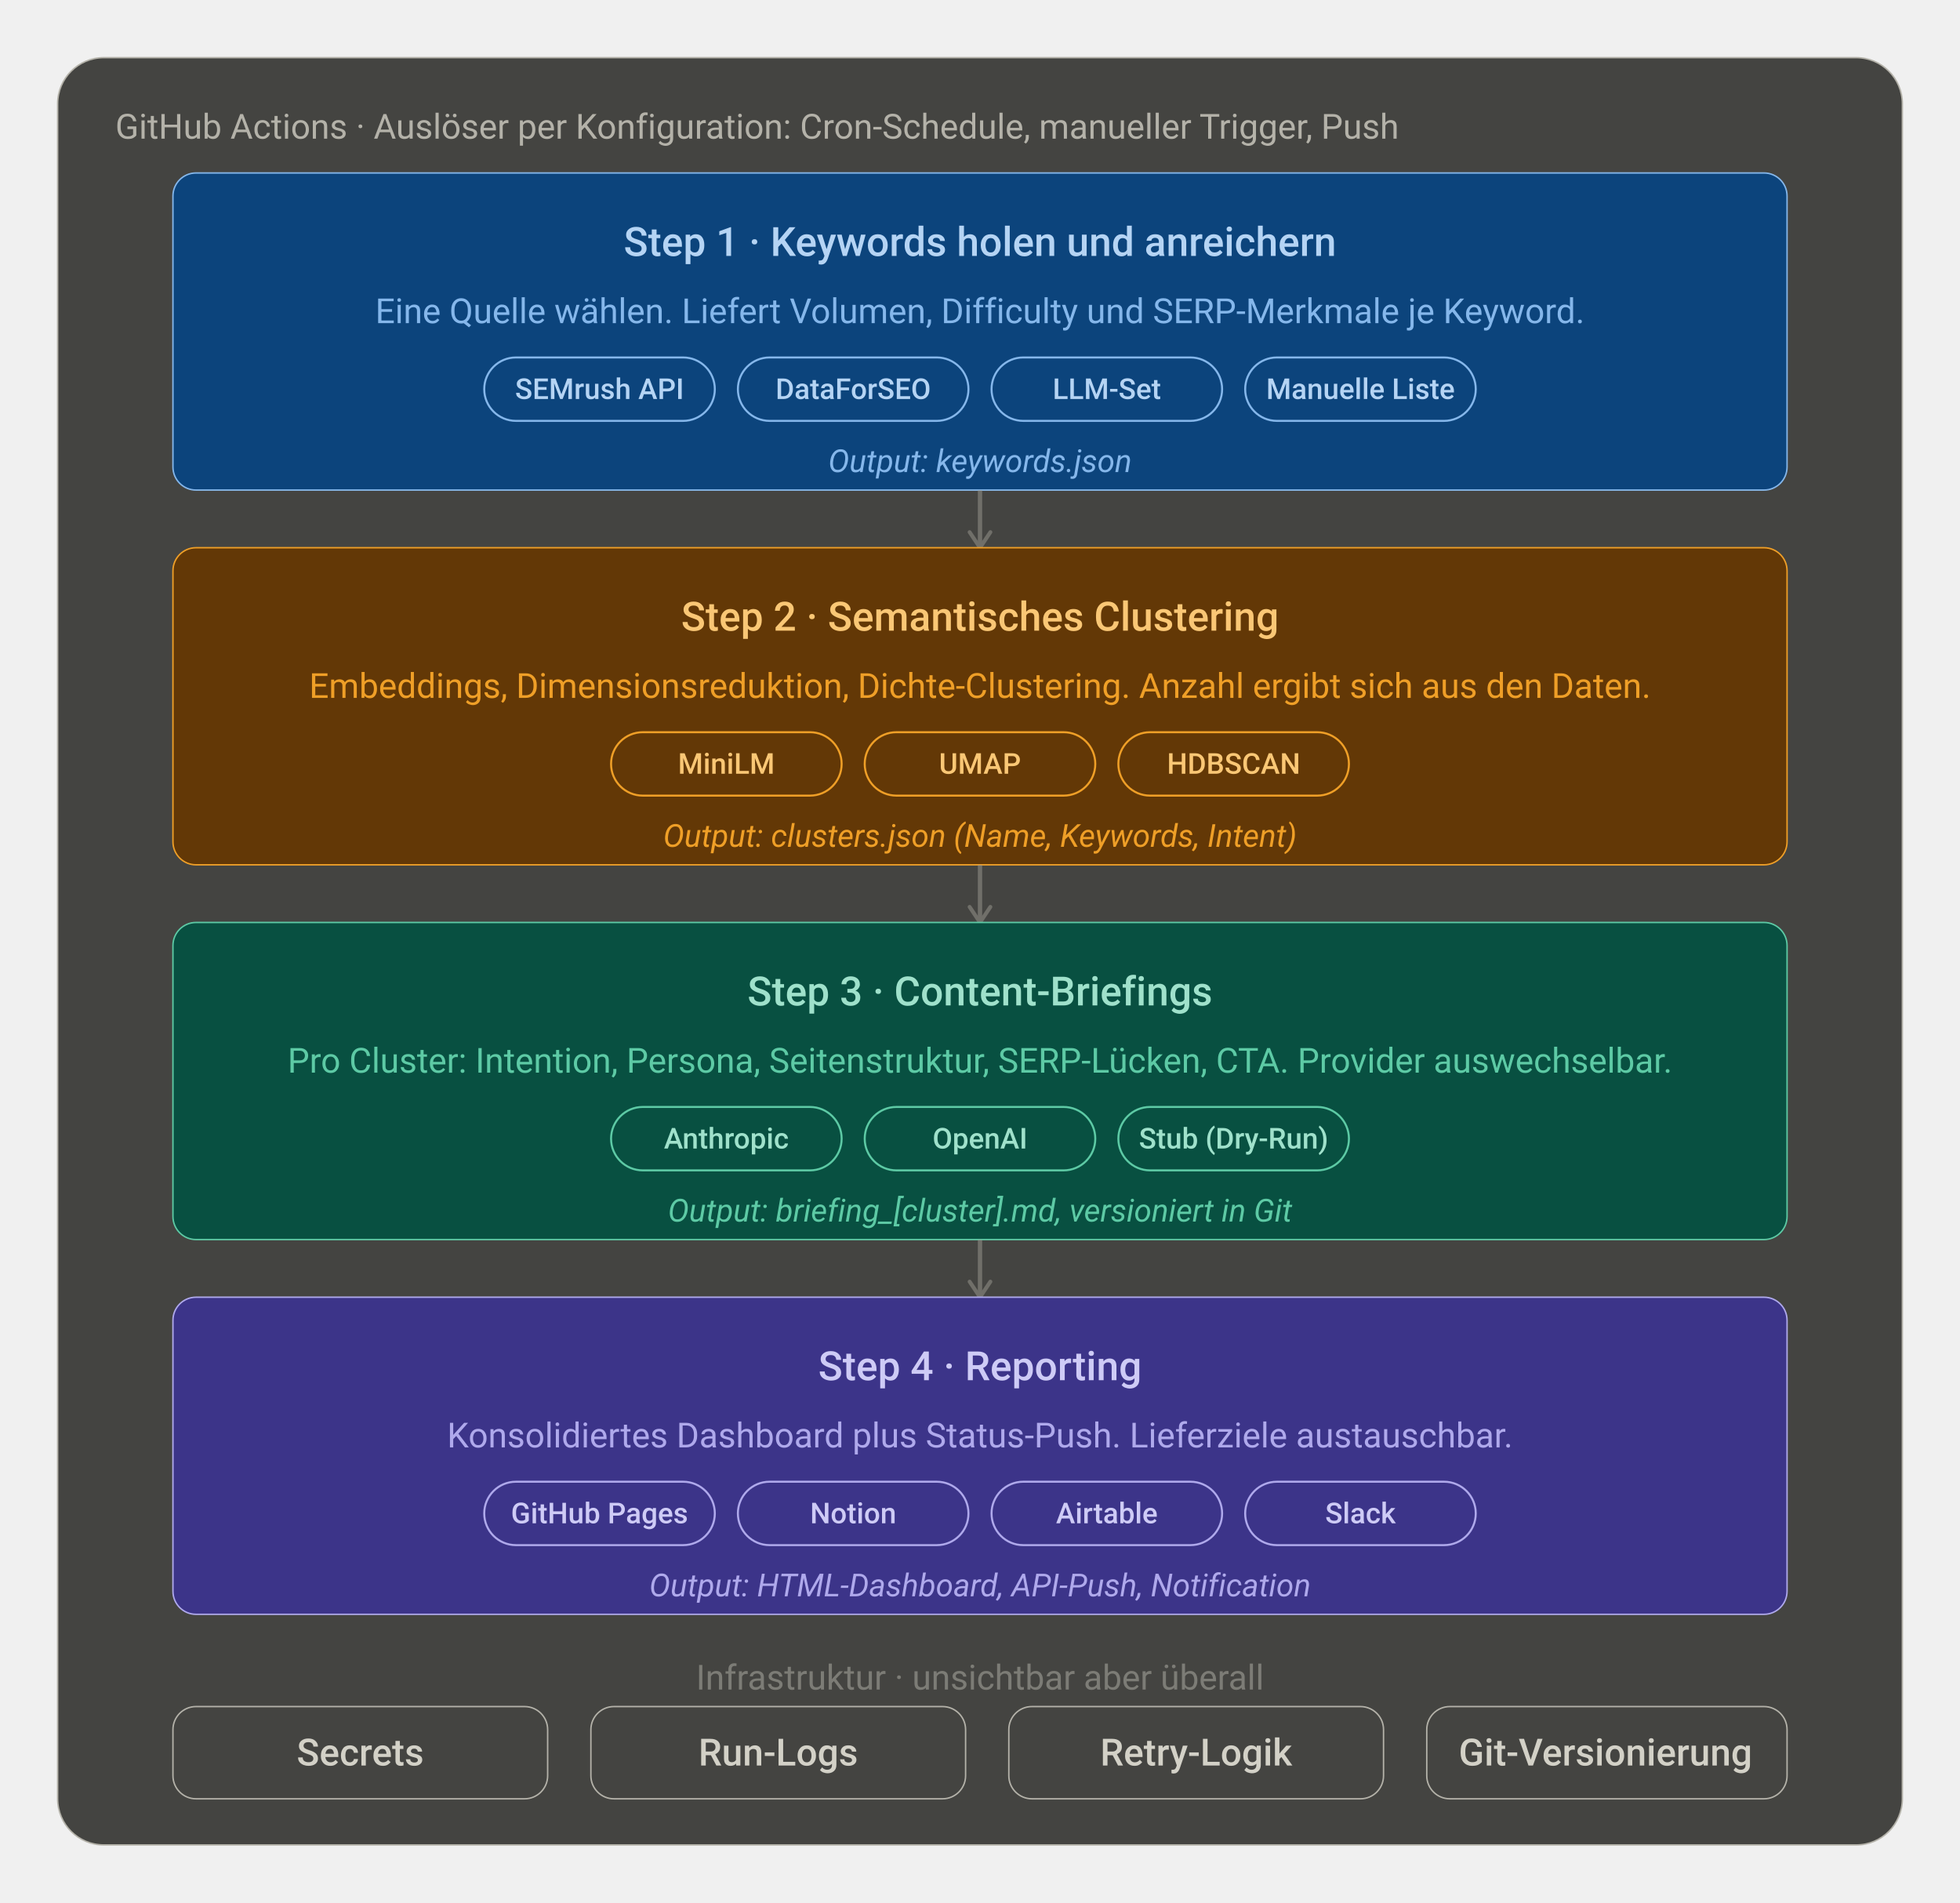
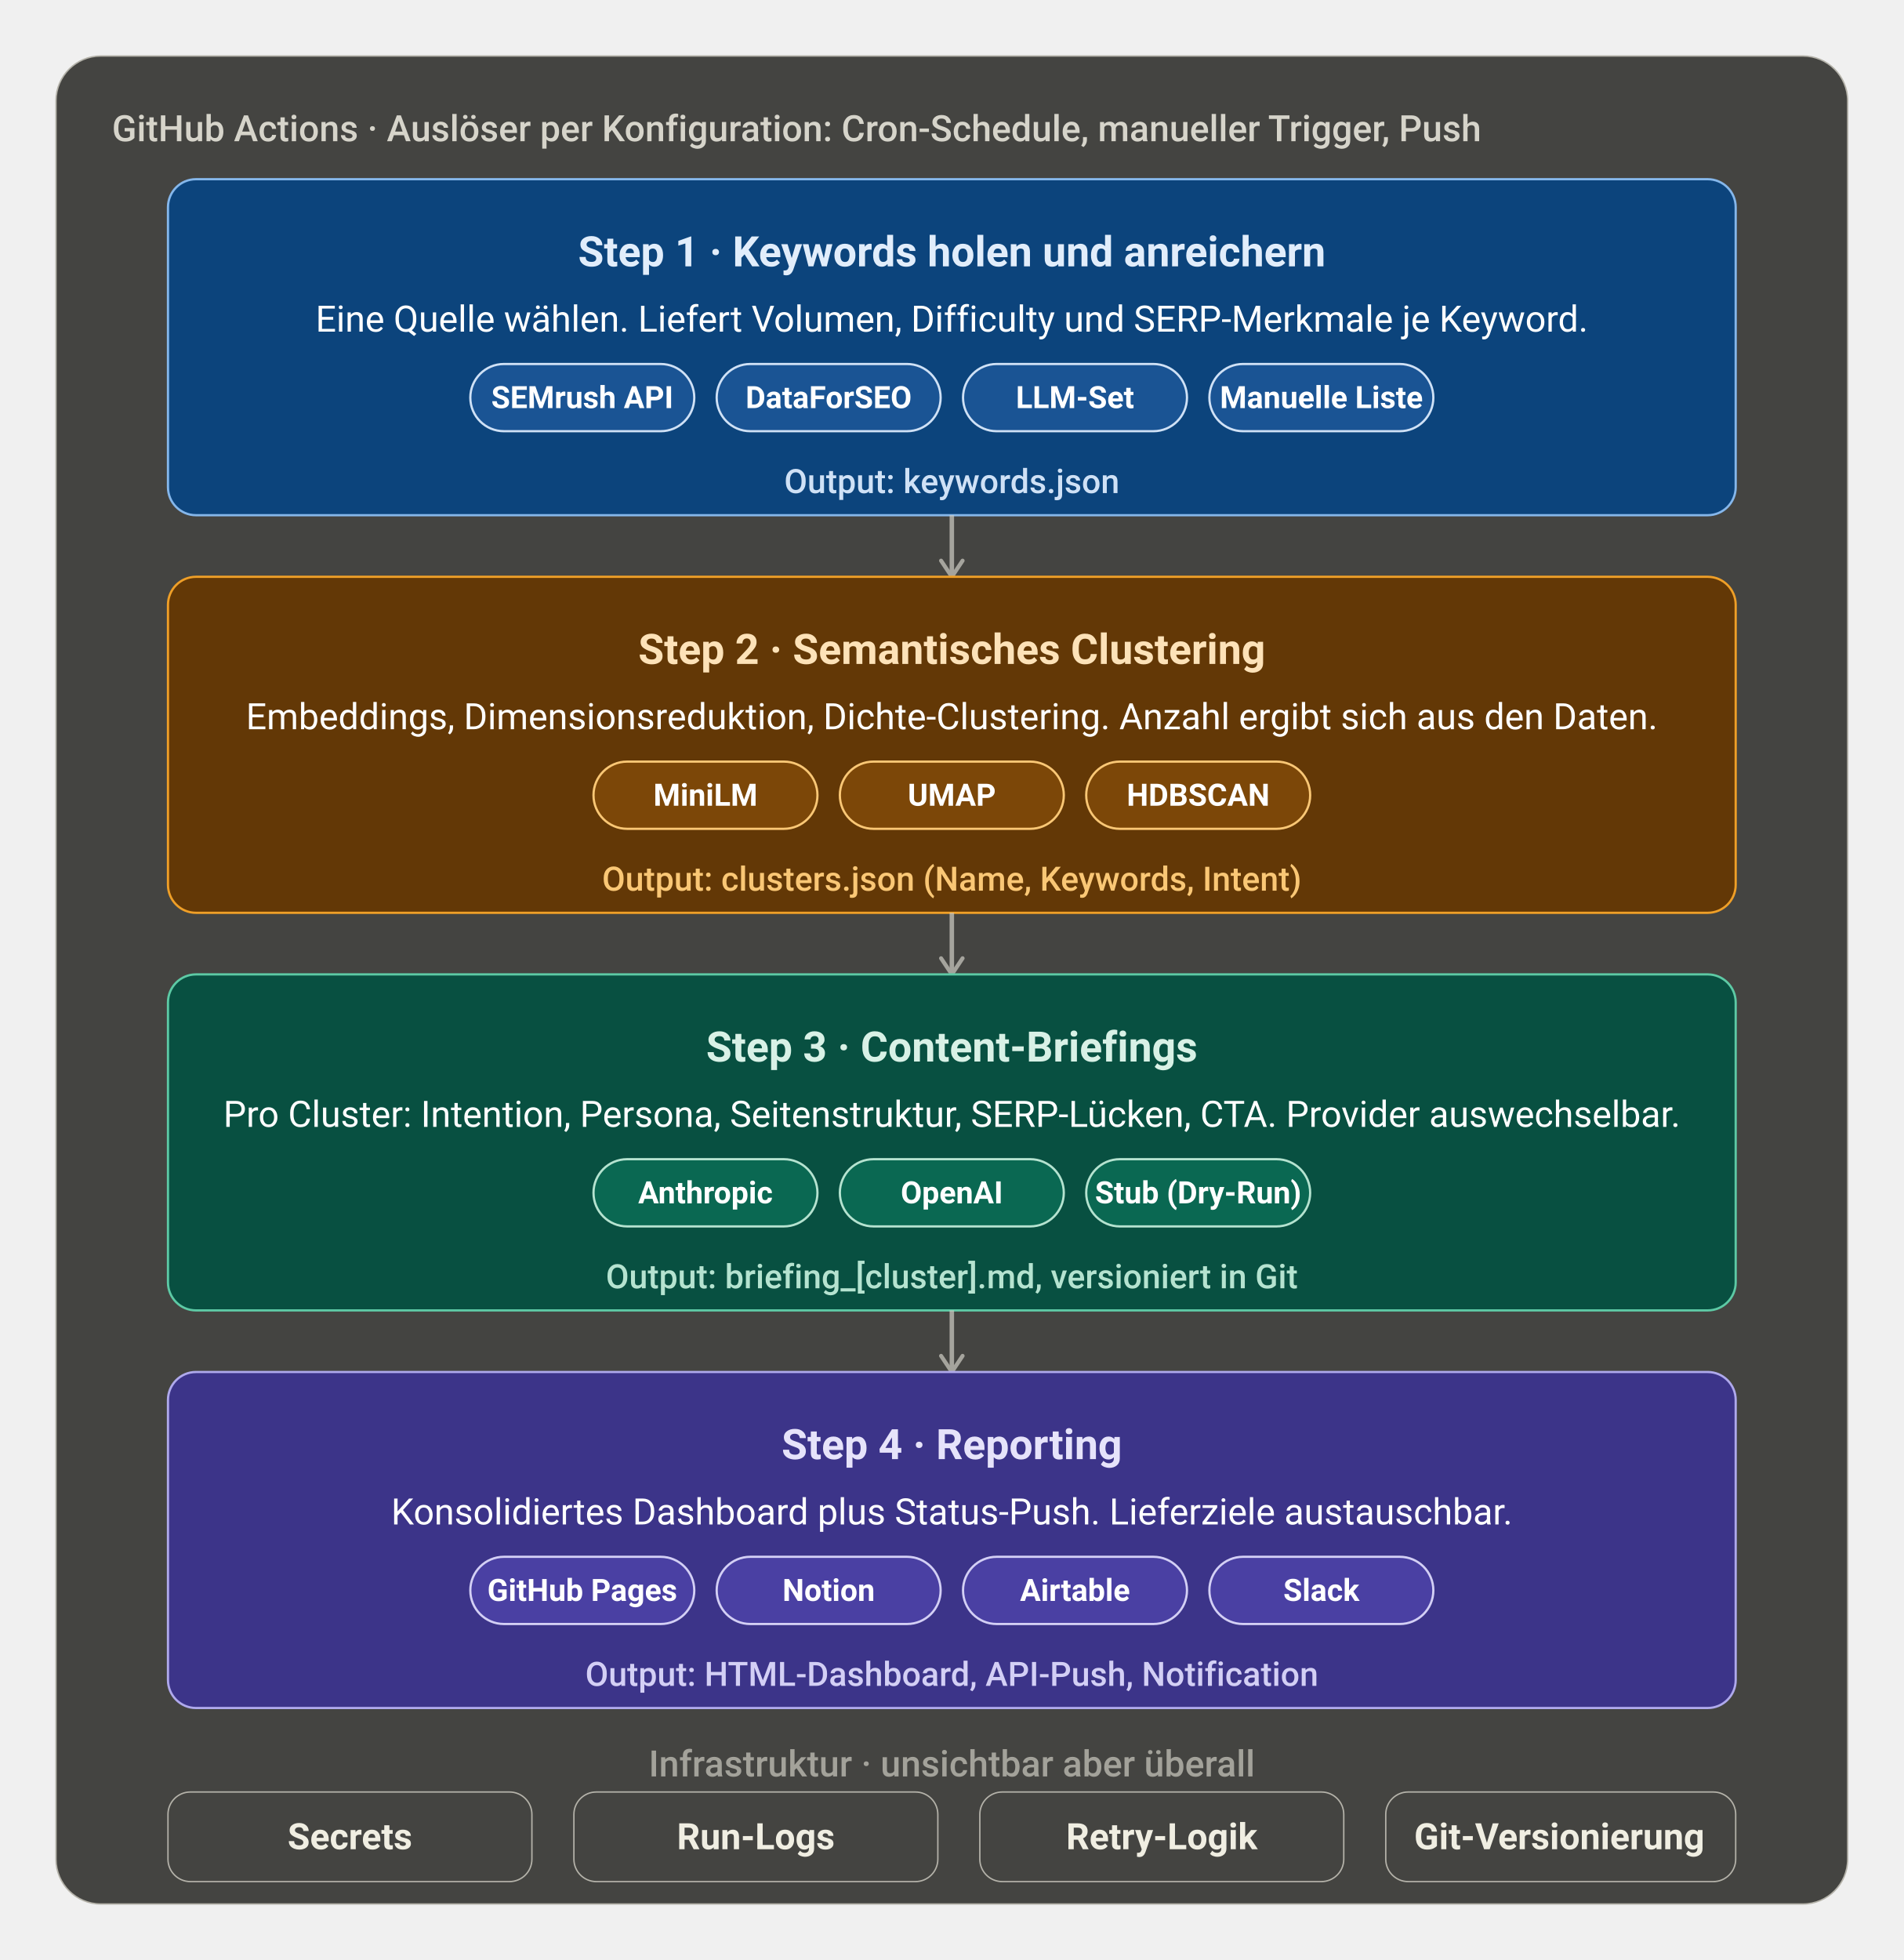
- <svg xmlns="http://www.w3.org/2000/svg" width="100%" viewBox="0 0 680 660" role="img" font-family="-apple-system, BlinkMacSystemFont, 'Segoe UI', Roboto, sans-serif">
+ <svg xmlns="http://www.w3.org/2000/svg" width="100%" viewBox="0 0 680 700" role="img" font-family="-apple-system, BlinkMacSystemFont, 'Segoe UI', Roboto, sans-serif">
  <defs>
    <marker id="arrow" viewBox="0 0 10 10" refX="8" refY="5" markerWidth="6" markerHeight="6" orient="auto-start-reverse">
-       <path d="M2 1L8 5L2 9" fill="none" stroke="#9c9a92" stroke-width="1.5" stroke-linecap="round" stroke-linejoin="round" />
+       <path d="M2 1L8 5L2 9" fill="none" stroke="#cfcdc4" stroke-width="1.5" stroke-linecap="round" stroke-linejoin="round" />
    </marker>
    <style>
+       text { fill: #f5f5f0; }
      .container { fill: #444441; stroke: #b4b2a9; stroke-width: 0.5; }
-       .container-label { fill: #b4b2a9; font-size: 12px; }
-       .step-blue   { fill: #0c447c; stroke: #85b7eb; stroke-width: 0.5; }
-       .step-orange { fill: #633806; stroke: #ef9f27; stroke-width: 0.5; }
-       .step-green  { fill: #085041; stroke: #5dcaa5; stroke-width: 0.5; }
-       .step-purple { fill: #3c3489; stroke: #afa9ec; stroke-width: 0.5; }
-       .title-blue   { fill: #b5d4f4; font-size: 14px; font-weight: 500; }
-       .title-orange { fill: #fac775; font-size: 14px; font-weight: 500; }
-       .title-green  { fill: #9fe1cb; font-size: 14px; font-weight: 500; }
-       .title-purple { fill: #cecbf6; font-size: 14px; font-weight: 500; }
-       .desc-blue   { fill: #85b7eb; font-size: 12px; }
-       .desc-orange { fill: #ef9f27; font-size: 12px; }
-       .desc-green  { fill: #5dcaa5; font-size: 12px; }
-       .desc-purple { fill: #afa9ec; font-size: 12px; }
-       .out { font-size: 11px; font-style: italic; }
-       .out-blue   { fill: #85b7eb; }
-       .out-orange { fill: #ef9f27; }
-       .out-green  { fill: #5dcaa5; }
-       .out-purple { fill: #afa9ec; }
-       .chip-blue   { fill: #0c447c; stroke: #85b7eb; stroke-width: 0.7; }
-       .chip-orange { fill: #633806; stroke: #ef9f27; stroke-width: 0.7; }
-       .chip-green  { fill: #085041; stroke: #5dcaa5; stroke-width: 0.7; }
-       .chip-purple { fill: #3c3489; stroke: #afa9ec; stroke-width: 0.7; }
-       .chip-text { font-size: 10px; font-weight: 500; }
-       .chip-text-blue   { fill: #b5d4f4; }
-       .chip-text-orange { fill: #fac775; }
-       .chip-text-green  { fill: #9fe1cb; }
-       .chip-text-purple { fill: #cecbf6; }
-       .arrow-line { stroke: #9c9a92; stroke-width: 1.5; opacity: 0.5; fill: none; }
-       .infra-label { fill: #c2c0b6; font-size: 12px; opacity: 0.45; }
-       .infra-box { fill: #444441; stroke: #b4b2a9; stroke-width: 0.5; }
-       .infra-text { fill: #d3d1c7; font-size: 13px; font-weight: 500; }
+       .container-label { fill: #d6d4ca; font-size: 13px; font-weight: 500; }
+       .step-blue   { fill: #0c447c; stroke: #85b7eb; stroke-width: 0.8; }
+       .step-orange { fill: #633806; stroke: #ef9f27; stroke-width: 0.8; }
+       .step-green  { fill: #085041; stroke: #5dcaa5; stroke-width: 0.8; }
+       .step-purple { fill: #3c3489; stroke: #afa9ec; stroke-width: 0.8; }
+       .title       { font-size: 15px; font-weight: 600; }
+       .title-blue   { fill: #e1edfb; }
+       .title-orange { fill: #fde2b8; }
+       .title-green  { fill: #d8f1e6; }
+       .title-purple { fill: #e6e3fa; }
+       .desc { font-size: 13px; fill: #ffffff; }
+       .chip-blue   { fill: #1a5494; stroke: #cfe1f6; stroke-width: 0.8; }
+       .chip-orange { fill: #7c4708; stroke: #fac775; stroke-width: 0.8; }
+       .chip-green  { fill: #0a6852; stroke: #b5e3d0; stroke-width: 0.8; }
+       .chip-purple { fill: #4a40a3; stroke: #d3cff5; stroke-width: 0.8; }
+       .chip-text   { font-size: 11px; font-weight: 600; fill: #ffffff; }
+       .out         { font-size: 12px; font-weight: 500; }
+       .out-blue    { fill: #cfe1f6; }
+       .out-orange  { fill: #fac775; }
+       .out-green   { fill: #b5e3d0; }
+       .out-purple  { fill: #d3cff5; }
+       .arrow-line  { stroke: #cfcdc4; stroke-width: 1.6; opacity: 0.7; fill: none; }
+       .infra-label { fill: #d6d4ca; font-size: 13px; font-weight: 500; opacity: 0.65; }
+       .infra-box   { fill: #444441; stroke: #b4b2a9; stroke-width: 0.5; }
+       .infra-text  { fill: #f0eee2; font-size: 13px; font-weight: 600; }
      .mid { text-anchor: middle; dominant-baseline: central; }
    </style>
  </defs>
-   <rect x="20" y="20" width="640" height="620" rx="16" class="container" />
-   <text x="40" y="44" class="container-label" dominant-baseline="central">GitHub Actions · Auslöser per Konfiguration: Cron-Schedule, manueller Trigger, Push</text>
-   <rect x="60" y="60" width="560" height="110" rx="8" class="step-blue" />
-   <text x="340" y="84" class="title-blue mid">Step 1 · Keywords holen und anreichern</text>
-   <text x="340" y="108" class="desc-blue mid">Eine Quelle wählen. Liefert Volumen, Difficulty und SERP-Merkmale je Keyword.</text>
+   <rect x="20" y="20" width="640" height="660" rx="16" class="container" />
+   <text x="40" y="46" class="container-label" dominant-baseline="central">GitHub Actions · Auslöser per Konfiguration: Cron-Schedule, manueller Trigger, Push</text>
+   <rect x="60" y="64" width="560" height="120" rx="10" class="step-blue" />
+   <text x="340" y="90" class="title title-blue mid">Step 1 · Keywords holen und anreichern</text>
+   <text x="340" y="114" class="desc mid">Eine Quelle wählen. Liefert Volumen, Difficulty und SERP-Merkmale je Keyword.</text>
  <g>
-     <rect x="168" y="124" width="80" height="22" rx="11" class="chip-blue" />
-     <text x="208" y="135" class="chip-text chip-text-blue mid">SEMrush API</text>
-     <rect x="256" y="124" width="80" height="22" rx="11" class="chip-blue" />
-     <text x="296" y="135" class="chip-text chip-text-blue mid">DataForSEO</text>
-     <rect x="344" y="124" width="80" height="22" rx="11" class="chip-blue" />
-     <text x="384" y="135" class="chip-text chip-text-blue mid">LLM-Set</text>
-     <rect x="432" y="124" width="80" height="22" rx="11" class="chip-blue" />
-     <text x="472" y="135" class="chip-text chip-text-blue mid">Manuelle Liste</text>
+     <rect x="168" y="130" width="80" height="24" rx="12" class="chip-blue" />
+     <text x="208" y="142" class="chip-text mid">SEMrush API</text>
+     <rect x="256" y="130" width="80" height="24" rx="12" class="chip-blue" />
+     <text x="296" y="142" class="chip-text mid">DataForSEO</text>
+     <rect x="344" y="130" width="80" height="24" rx="12" class="chip-blue" />
+     <text x="384" y="142" class="chip-text mid">LLM-Set</text>
+     <rect x="432" y="130" width="80" height="24" rx="12" class="chip-blue" />
+     <text x="472" y="142" class="chip-text mid">Manuelle Liste</text>
  </g>
-   <text x="340" y="160" class="out out-blue mid">Output: keywords.json</text>
-   <line x1="340" y1="170" x2="340" y2="190" marker-end="url(#arrow)" class="arrow-line" />
-   <rect x="60" y="190" width="560" height="110" rx="8" class="step-orange" />
-   <text x="340" y="214" class="title-orange mid">Step 2 · Semantisches Clustering</text>
-   <text x="340" y="238" class="desc-orange mid">Embeddings, Dimensionsreduktion, Dichte-Clustering. Anzahl ergibt sich aus den Daten.</text>
+   <text x="340" y="172" class="out out-blue mid">Output: keywords.json</text>
+   <line x1="340" y1="184" x2="340" y2="206" marker-end="url(#arrow)" class="arrow-line" />
+   <rect x="60" y="206" width="560" height="120" rx="10" class="step-orange" />
+   <text x="340" y="232" class="title title-orange mid">Step 2 · Semantisches Clustering</text>
+   <text x="340" y="256" class="desc mid">Embeddings, Dimensionsreduktion, Dichte-Clustering. Anzahl ergibt sich aus den Daten.</text>
  <g>
-     <rect x="212" y="254" width="80" height="22" rx="11" class="chip-orange" />
-     <text x="252" y="265" class="chip-text chip-text-orange mid">MiniLM</text>
-     <rect x="300" y="254" width="80" height="22" rx="11" class="chip-orange" />
-     <text x="340" y="265" class="chip-text chip-text-orange mid">UMAP</text>
-     <rect x="388" y="254" width="80" height="22" rx="11" class="chip-orange" />
-     <text x="428" y="265" class="chip-text chip-text-orange mid">HDBSCAN</text>
+     <rect x="212" y="272" width="80" height="24" rx="12" class="chip-orange" />
+     <text x="252" y="284" class="chip-text mid">MiniLM</text>
+     <rect x="300" y="272" width="80" height="24" rx="12" class="chip-orange" />
+     <text x="340" y="284" class="chip-text mid">UMAP</text>
+     <rect x="388" y="272" width="80" height="24" rx="12" class="chip-orange" />
+     <text x="428" y="284" class="chip-text mid">HDBSCAN</text>
  </g>
-   <text x="340" y="290" class="out out-orange mid">Output: clusters.json (Name, Keywords, Intent)</text>
-   <line x1="340" y1="300" x2="340" y2="320" marker-end="url(#arrow)" class="arrow-line" />
-   <rect x="60" y="320" width="560" height="110" rx="8" class="step-green" />
-   <text x="340" y="344" class="title-green mid">Step 3 · Content-Briefings</text>
-   <text x="340" y="368" class="desc-green mid">Pro Cluster: Intention, Persona, Seitenstruktur, SERP-Lücken, CTA. Provider auswechselbar.</text>
+   <text x="340" y="314" class="out out-orange mid">Output: clusters.json (Name, Keywords, Intent)</text>
+   <line x1="340" y1="326" x2="340" y2="348" marker-end="url(#arrow)" class="arrow-line" />
+   <rect x="60" y="348" width="560" height="120" rx="10" class="step-green" />
+   <text x="340" y="374" class="title title-green mid">Step 3 · Content-Briefings</text>
+   <text x="340" y="398" class="desc mid">Pro Cluster: Intention, Persona, Seitenstruktur, SERP-Lücken, CTA. Provider auswechselbar.</text>
  <g>
-     <rect x="212" y="384" width="80" height="22" rx="11" class="chip-green" />
-     <text x="252" y="395" class="chip-text chip-text-green mid">Anthropic</text>
-     <rect x="300" y="384" width="80" height="22" rx="11" class="chip-green" />
-     <text x="340" y="395" class="chip-text chip-text-green mid">OpenAI</text>
-     <rect x="388" y="384" width="80" height="22" rx="11" class="chip-green" />
-     <text x="428" y="395" class="chip-text chip-text-green mid">Stub (Dry-Run)</text>
+     <rect x="212" y="414" width="80" height="24" rx="12" class="chip-green" />
+     <text x="252" y="426" class="chip-text mid">Anthropic</text>
+     <rect x="300" y="414" width="80" height="24" rx="12" class="chip-green" />
+     <text x="340" y="426" class="chip-text mid">OpenAI</text>
+     <rect x="388" y="414" width="80" height="24" rx="12" class="chip-green" />
+     <text x="428" y="426" class="chip-text mid">Stub (Dry-Run)</text>
  </g>
-   <text x="340" y="420" class="out out-green mid">Output: briefing_[cluster].md, versioniert in Git</text>
-   <line x1="340" y1="430" x2="340" y2="450" marker-end="url(#arrow)" class="arrow-line" />
-   <rect x="60" y="450" width="560" height="110" rx="8" class="step-purple" />
-   <text x="340" y="474" class="title-purple mid">Step 4 · Reporting</text>
-   <text x="340" y="498" class="desc-purple mid">Konsolidiertes Dashboard plus Status-Push. Lieferziele austauschbar.</text>
+   <text x="340" y="456" class="out out-green mid">Output: briefing_[cluster].md, versioniert in Git</text>
+   <line x1="340" y1="468" x2="340" y2="490" marker-end="url(#arrow)" class="arrow-line" />
+   <rect x="60" y="490" width="560" height="120" rx="10" class="step-purple" />
+   <text x="340" y="516" class="title title-purple mid">Step 4 · Reporting</text>
+   <text x="340" y="540" class="desc mid">Konsolidiertes Dashboard plus Status-Push. Lieferziele austauschbar.</text>
  <g>
-     <rect x="168" y="514" width="80" height="22" rx="11" class="chip-purple" />
-     <text x="208" y="525" class="chip-text chip-text-purple mid">GitHub Pages</text>
-     <rect x="256" y="514" width="80" height="22" rx="11" class="chip-purple" />
-     <text x="296" y="525" class="chip-text chip-text-purple mid">Notion</text>
-     <rect x="344" y="514" width="80" height="22" rx="11" class="chip-purple" />
-     <text x="384" y="525" class="chip-text chip-text-purple mid">Airtable</text>
-     <rect x="432" y="514" width="80" height="22" rx="11" class="chip-purple" />
-     <text x="472" y="525" class="chip-text chip-text-purple mid">Slack</text>
+     <rect x="168" y="556" width="80" height="24" rx="12" class="chip-purple" />
+     <text x="208" y="568" class="chip-text mid">GitHub Pages</text>
+     <rect x="256" y="556" width="80" height="24" rx="12" class="chip-purple" />
+     <text x="296" y="568" class="chip-text mid">Notion</text>
+     <rect x="344" y="556" width="80" height="24" rx="12" class="chip-purple" />
+     <text x="384" y="568" class="chip-text mid">Airtable</text>
+     <rect x="432" y="556" width="80" height="24" rx="12" class="chip-purple" />
+     <text x="472" y="568" class="chip-text mid">Slack</text>
  </g>
-   <text x="340" y="550" class="out out-purple mid">Output: HTML-Dashboard, API-Push, Notification</text>
-   <text x="340" y="582" class="infra-label mid" dominant-baseline="auto">Infrastruktur · unsichtbar aber überall</text>
+   <text x="340" y="598" class="out out-purple mid">Output: HTML-Dashboard, API-Push, Notification</text>
+   <text x="340" y="630" class="infra-label mid" dominant-baseline="auto">Infrastruktur · unsichtbar aber überall</text>
  <g>
-     <rect x="60" y="592" width="130" height="32" rx="8" class="infra-box" />
-     <text x="125" y="608" class="infra-text mid">Secrets</text>
-     <rect x="205" y="592" width="130" height="32" rx="8" class="infra-box" />
-     <text x="270" y="608" class="infra-text mid">Run-Logs</text>
-     <rect x="350" y="592" width="130" height="32" rx="8" class="infra-box" />
-     <text x="415" y="608" class="infra-text mid">Retry-Logik</text>
-     <rect x="495" y="592" width="125" height="32" rx="8" class="infra-box" />
-     <text x="557" y="608" class="infra-text mid">Git-Versionierung</text>
+     <rect x="60" y="640" width="130" height="32" rx="8" class="infra-box" />
+     <text x="125" y="656" class="infra-text mid">Secrets</text>
+     <rect x="205" y="640" width="130" height="32" rx="8" class="infra-box" />
+     <text x="270" y="656" class="infra-text mid">Run-Logs</text>
+     <rect x="350" y="640" width="130" height="32" rx="8" class="infra-box" />
+     <text x="415" y="656" class="infra-text mid">Retry-Logik</text>
+     <rect x="495" y="640" width="125" height="32" rx="8" class="infra-box" />
+     <text x="557" y="656" class="infra-text mid">Git-Versionierung</text>
  </g>
</svg>
